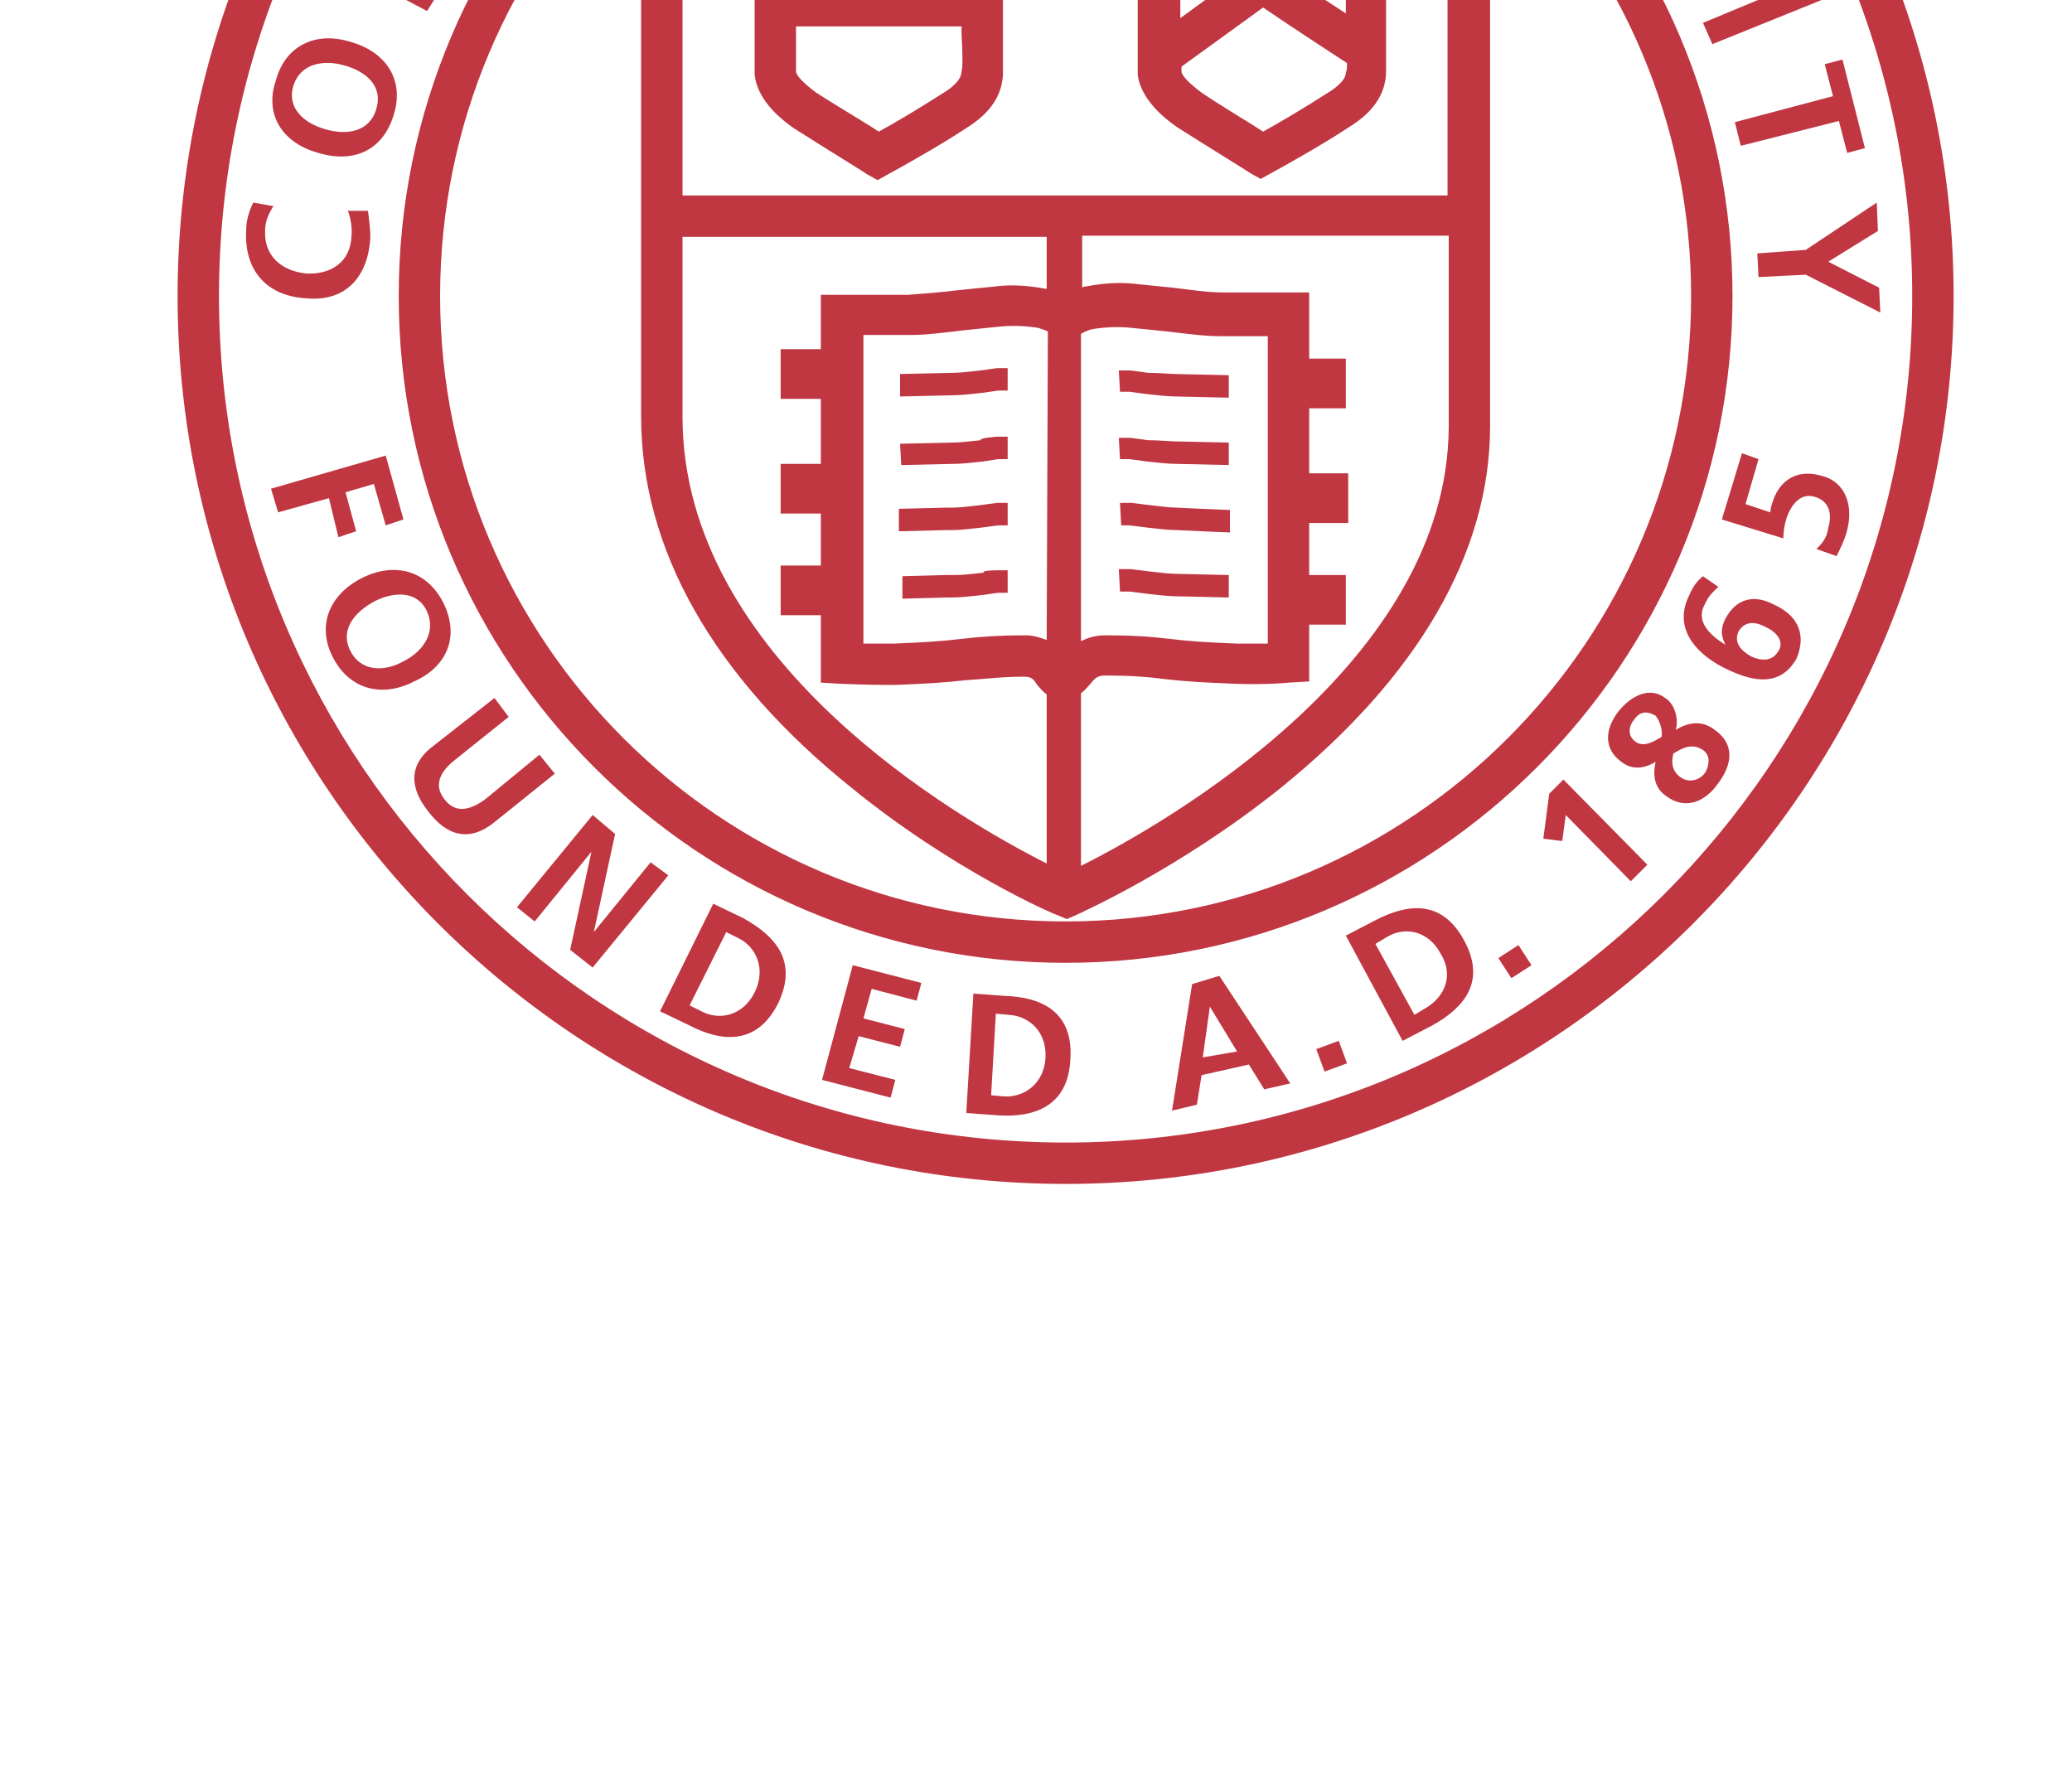
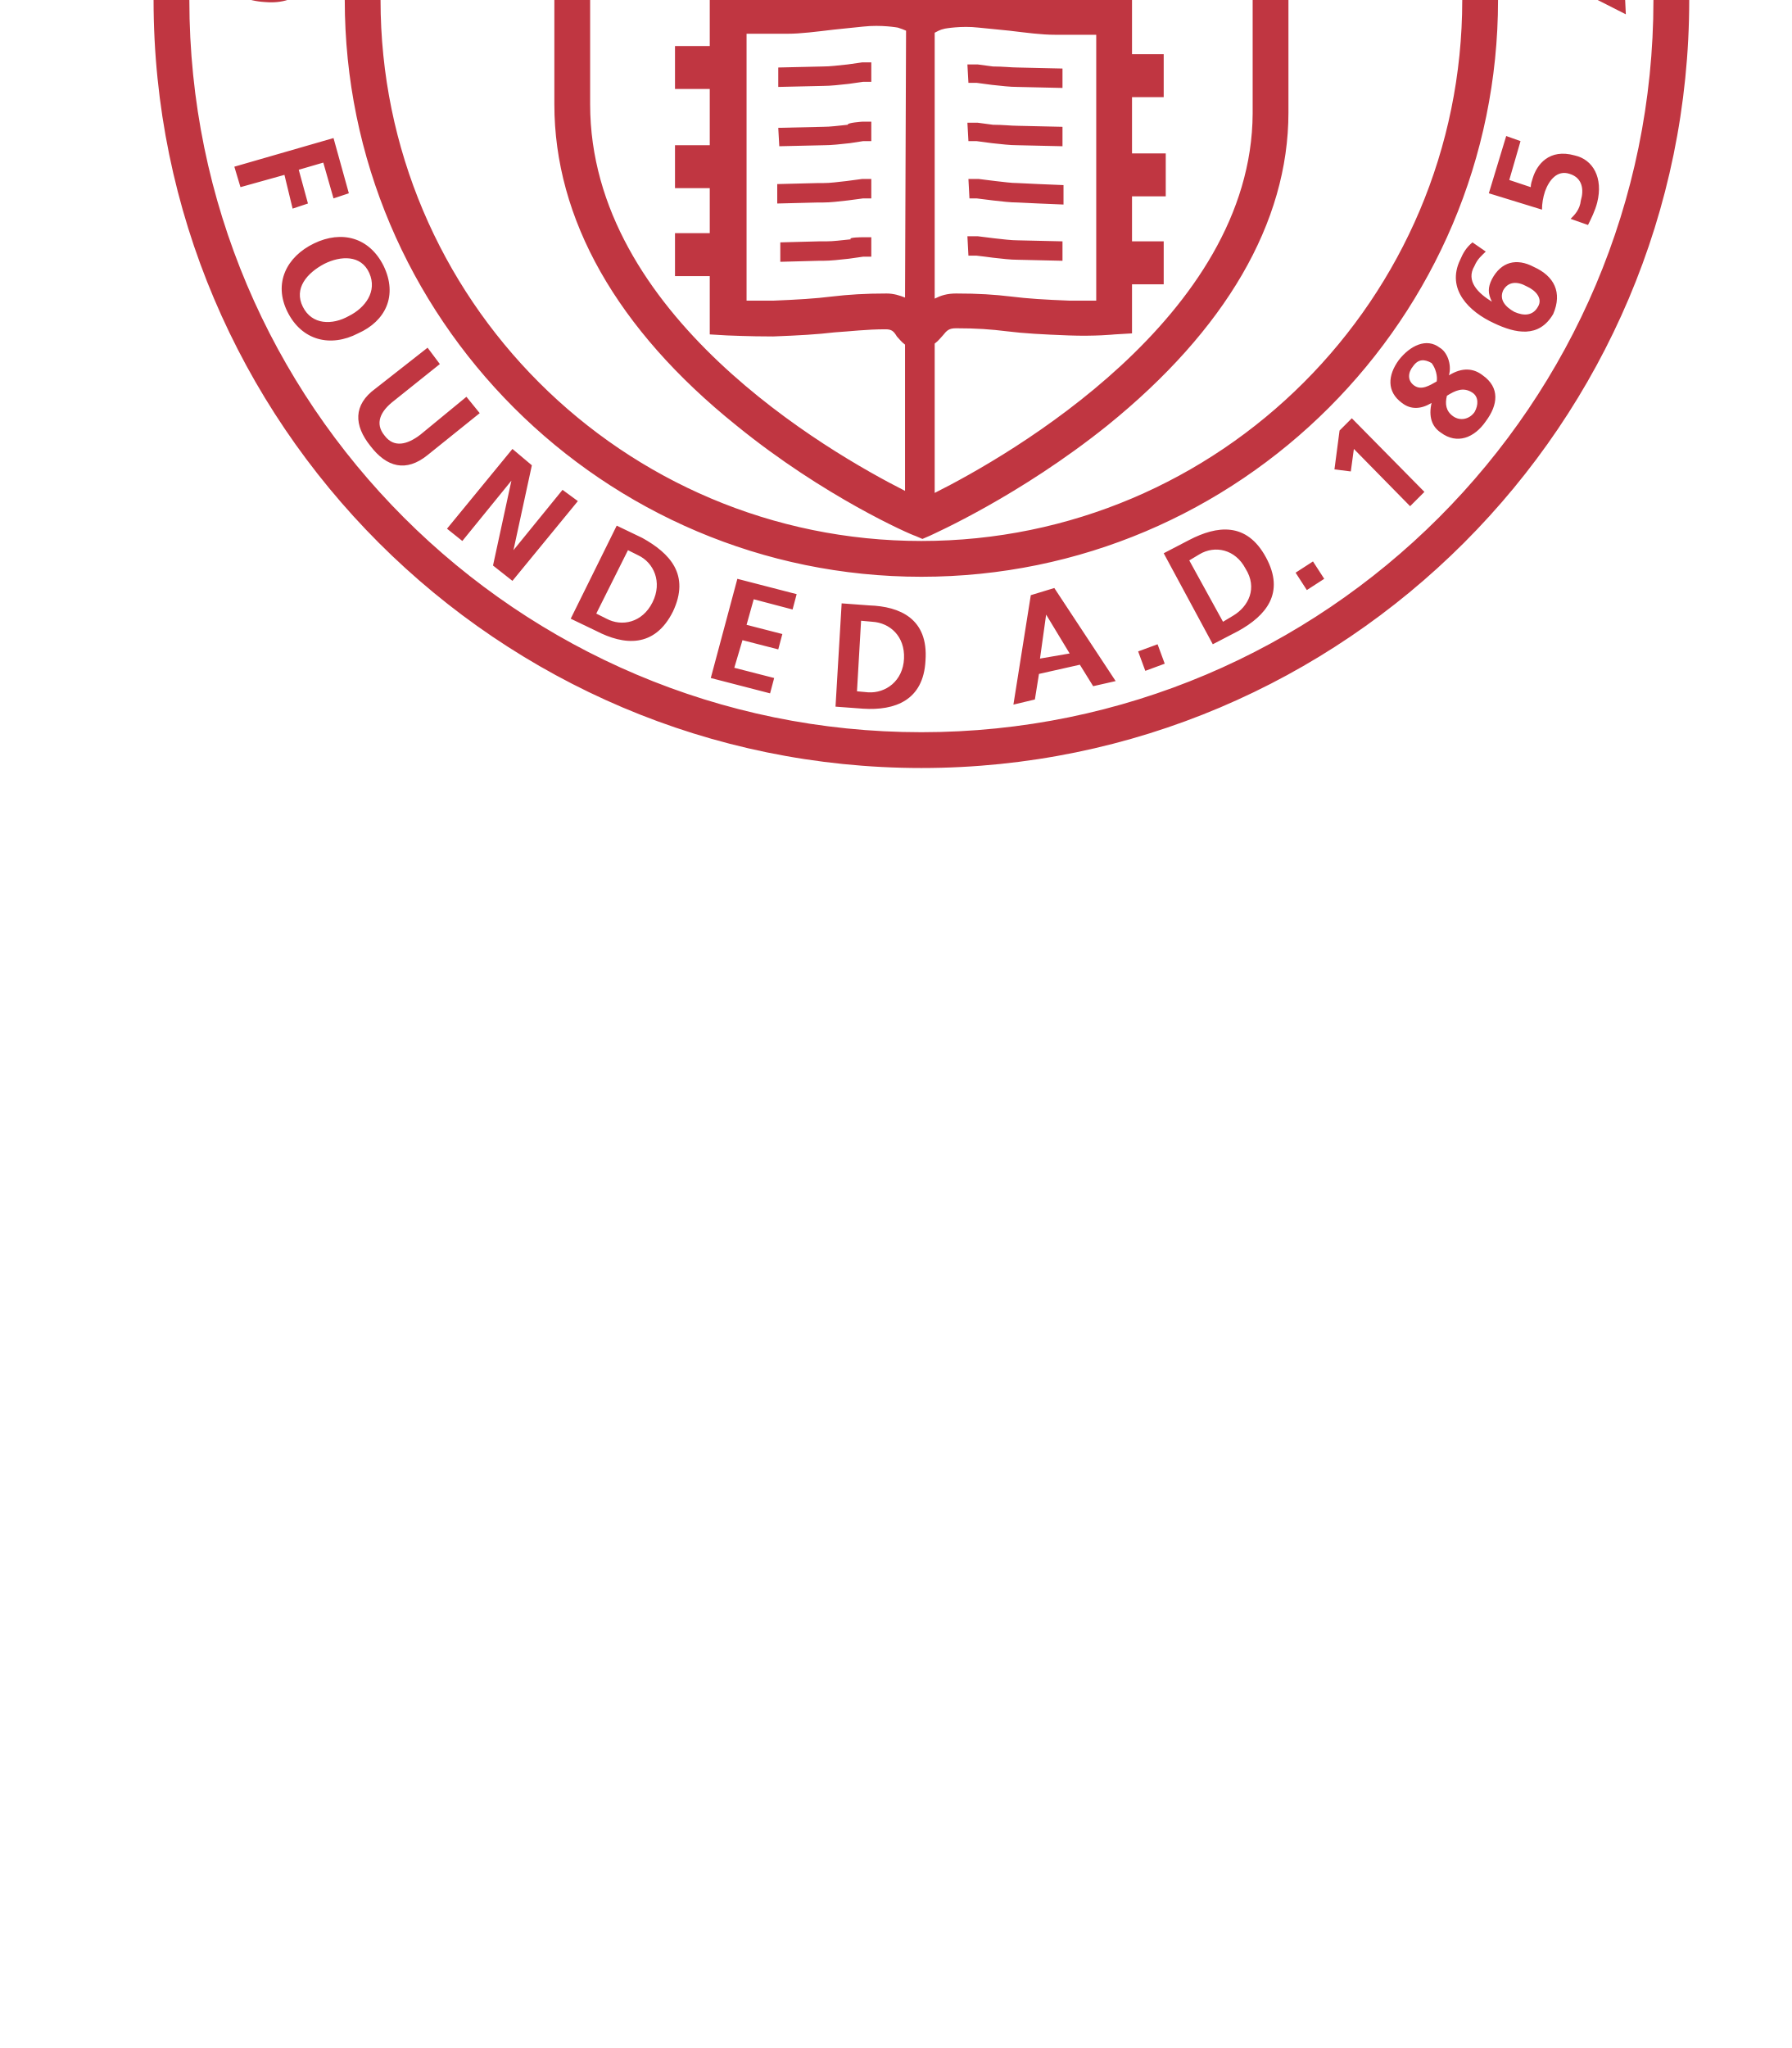
- <svg xmlns="http://www.w3.org/2000/svg" clip-rule="evenodd" fill-rule="evenodd" stroke-linejoin="round" stroke-miterlimit="1.414" viewBox="100 150 350 300">
+ <svg xmlns="http://www.w3.org/2000/svg" clip-rule="evenodd" fill-rule="evenodd" stroke-linejoin="round" stroke-miterlimit="1.414" viewBox="100 200 350 400">
  <path d="m224 89.145c-43.47 0-78.855 35.385-78.855 78.855s35.385 78.855 78.855 78.855 78.855-35.385 78.855-78.855-35.385-78.855-78.855-78.855zm0 154.035c-41.475 0-75.18-33.705-75.18-75.18s33.705-75.18 75.18-75.18 75.18 33.705 75.18 75.18-33.705 75.18-75.18 75.18zm0-134.4c-32.655 0-59.22 26.565-59.22 59.22s26.565 59.22 59.22 59.22 59.22-26.565 59.22-59.22-26.565-59.22-59.22-59.22zm0 114.765c-30.66 0-55.545-24.885-55.545-55.545s24.885-55.545 55.545-55.545 55.545 24.885 55.545 55.545-24.885 55.545-55.545 55.545zm-37.695-95.445v50.61c0 11.76 6.405 23.1 18.69 32.97 9.03 7.35 17.955 11.235 18.375 11.34l.735.315.735-.315c.42-.21 9.24-4.095 18.27-11.34 12.075-9.765 18.585-20.79 18.585-32.13v-51.45zm71.61 3.675v27.3h-67.935v-27.3zm-15.96 67.095h-2.73c-2.625-.105-4.305-.21-5.985-.42-1.785-.21-3.36-.315-5.67-.315-.945 0-1.575.21-2.205.525v-27.3c.21-.105.525-.315 1.05-.42 0 0 1.68-.315 3.465-.105l3.15.315c1.785.21 3.255.42 4.725.42h4.2zm-19.635-.315c-.525-.21-1.155-.42-1.89-.42-2.205 0-3.885.105-5.67.315-1.68.21-3.465.315-5.985.42h-2.73v-27.405h4.2c1.365 0 2.94-.21 4.725-.42l3.045-.315c1.89-.21 3.57.105 3.57.105.315.105.63.21.84.315zm-32.34-19.845v-15.96h32.34v4.62c-.21 0-2.31-.525-4.62-.21l-3.15.315c-1.68.21-3.15.315-4.515.42h-3.99-3.78v4.83h-3.57v4.41h3.57v5.775h-3.57v4.41h3.57v4.62h-3.57v4.41h3.57v5.985l1.785.105c.105 0 2.205.105 4.725.105 2.73-.105 4.515-.21 6.3-.42 1.68-.105 3.255-.315 5.25-.315.63 0 .84.21 1.155.735.21.21.42.525.84.84v15.015c-7.875-3.99-32.34-18.06-32.34-39.69zm35.385 39.9v-15.33c.42-.315.63-.63.84-.84.42-.525.63-.735 1.365-.735 2.1 0 3.57.105 5.25.315s3.57.315 6.3.42 4.725-.105 4.725-.105l1.785-.105v-5.04h3.255v-4.41h-3.255v-4.62h3.465v-4.41h-3.465v-5.775h3.255v-4.41h-3.255v-5.88h-3.675-3.99c-1.26 0-2.73-.21-4.41-.42l-3.15-.315c-2.415-.315-4.515.21-4.62.21s-.21 0-.315.105v-4.62h32.55v17.01c-.105 20.895-25.095 35.175-32.655 38.955zm-25.515-65.52c2.625 1.68 6.405 3.99 6.51 4.095l.945.525.945-.525c.21-.105 4.41-2.415 6.93-4.095 2.205-1.365 3.15-2.94 3.255-4.725v-12.915-1.89h-22.05v14.805c.21 1.68 1.365 3.255 3.465 4.725zm14.91-5.04c0 .84-1.05 1.575-1.575 1.89-1.785 1.155-4.41 2.73-5.775 3.465-1.26-.84-3.78-2.31-5.565-3.465-1.26-.945-1.785-1.575-1.785-1.89v-3.99h14.7v.63c.105 1.89.105 3.15 0 3.36zm0-10.815v3.15h-14.595v-3.15zm19.11 15.75c2.625 1.68 6.405 3.99 6.51 4.095l.945.525.945-.525c.21-.105 4.41-2.415 6.93-4.095 2.205-1.365 3.15-2.94 3.255-4.725v-12.915-1.89h-22.05v14.91c.21 1.575 1.365 3.15 3.465 4.62zm15.015-4.83c0 .735-1.05 1.47-1.575 1.785-1.785 1.155-4.41 2.73-5.775 3.465-1.26-.84-3.78-2.31-5.46-3.465-1.26-.945-1.785-1.575-1.785-1.89v-.42s5.67-4.095 7.245-5.25c1.365.945 5.985 3.99 7.455 4.935 0 .42 0 .63-.105.84 0-.105 0 0 0 0zm-14.7-11.025h14.7v5.775l-7.56-4.935-.945.84-6.195 4.515v-1.68c0-1.575 0-3.15 0-4.515zm-.315 37.8 4.62.105v1.995l-4.62-.105c-.84 0-1.575-.105-2.625-.21l-1.575-.21h-.84l-.105-1.89h1.05l1.575.21c1.05 0 1.89.105 2.52.105zm0 5.985 4.62.105v1.995l-4.62-.105c-.84 0-1.575-.105-2.625-.21l-1.575-.21h-.84l-.105-1.89h1.05l1.575.21c1.05 0 1.89.105 2.52.105zm-4.935 7.455-.105-1.995h1.05l1.68.21c.945.105 1.68.21 2.31.21l2.205.105 2.52.105v1.995l-2.52-.105-2.205-.105c-.735 0-1.575-.105-2.52-.21l-1.68-.21zm4.935 4.305 4.62.105v1.995l-4.62-.105c-.735 0-1.575-.105-2.52-.21 0 0-1.575-.21-1.68-.21h-.84l-.105-1.995h1.05l1.68.21c.945.105 1.785.21 2.415.21zm-24.57-15.75v-1.995l4.62-.105c.735 0 1.47-.105 2.52-.21l1.47-.21h.945v1.995h-.84l-1.47.21c-.945.105-1.89.21-2.625.21zm8.61 3.57h.945v1.995h-.84l-1.365.21c-.945.105-1.89.21-2.625.21l-4.62.105-.105-1.89 4.62-.105c.735 0 1.47-.105 2.52-.21-.105-.21 1.47-.315 1.47-.315zm0 5.88h.945v1.995h-.84l-1.575.21c-.945.105-1.785.21-2.52.21h-.525l-4.2.105v-1.995l4.2-.105h.525c.735 0 1.47-.105 2.415-.21zm0 5.985h.945v1.995h-.84l-1.47.21c-.945.105-1.89.21-2.625.21h-.42l-3.99.105v-1.995l3.99-.105h.735c.735 0 1.47-.105 2.52-.21-.315-.21 1.155-.21 1.155-.21zm-3.36-89.04-.63-6.72 2.1-.21.525 6.195c.21 1.785.84 2.94 2.415 2.73 1.575-.105 2.1-1.365 1.89-3.15l-.525-6.195 2.1-.21.63 6.72c.21 2.835-1.26 4.2-3.99 4.41-2.625.315-4.305-.84-4.515-3.57zm-32.025 19.11-6.72-8.19 4.725-3.885 1.05 1.26-3.15 2.625 1.68 2.1 2.835-2.415 1.05 1.26-2.835 2.415 1.89 2.31 3.15-2.625 1.05 1.26zm18.165-11.34-3.57-9.975 1.995-.735 3.045 8.4 3.885-1.365.63 1.575zm29.61-4.305-1.995-.315 1.365-10.5 2.625.315 2.835 8.4 1.05-7.875 1.995.315-1.365 10.5-2.625-.315-2.835-8.4zm-56.91 25.725-8.085-6.72 1.68-1.995 8.61 1.995-6.195-5.04 1.26-1.575 8.085 6.72-1.68 1.995-8.61-1.995 6.195 5.04zm-5.04 8.505-3.885-2.1.315-.63c.42-.84.84-.945 1.68-.84l3.465.525 1.05-2.1-4.515-.525c-.525 0-1.155 0-1.47.525.525-1.26-.105-2.52-1.155-3.045-2.625-1.365-3.78.945-4.83 2.94l-1.05 1.995 9.345 4.935zm-5.04-3.465-.315.63-2.52-1.365.315-.63c.525-.945 1.05-1.89 2.31-1.26 1.155.525.63 1.68.21 2.625zm117.285 6.195 9.87-4.095.84 1.995-9.87 3.99zm-36.96-34.23-1.995-.63 3.15-10.08 1.995.63zm48.51 40.74-.735-2.835 1.575-.42 1.995 7.875-1.575.42-.735-2.835-8.715 2.205-.525-2.1zm-2.415 13.65 6.3-4.2.105 2.52-4.41 2.73 4.515 2.31.105 2.205-6.615-3.36-4.2.21-.105-2.1zm-9.765-27.615c1.785-.945-1.26-4.515 1.68-6.3 2.1-1.155 3.675-.105 4.62 1.47.525.84.84 1.575.945 2.415l-1.575.735c-.105-.735-.315-1.365-.735-2.1-.42-.63-1.05-1.26-2.1-.735-1.575.945 1.365 4.515-1.68 6.3-1.995 1.155-3.675.105-4.725-1.785-.63-.945-.735-1.47-.945-2.52l1.785-.84c0 .84.21 1.68.63 2.415.42.63 1.26 1.365 2.1.945zm-10.71-10.08 3.255-2.835.42.525c.63.735.525 1.05.105 1.785l-1.68 3.15 1.575 1.785 1.995-3.99c.21-.525.42-1.05.105-1.575.945.945 2.415.84 3.255 0 2.205-1.995.42-3.885-1.05-5.67l-1.47-1.68-8.085 7.035zm6.615-5.985.525.525c.735.84 1.365 1.785.42 2.625-.945.945-1.89.105-2.625-.735l-.525-.525zm-22.89-6.615-2.31-1.155 1.575-11.13 1.995.945-1.365 8.61 6.195-6.3 1.89.945zm6.51 3.99 6.51-8.295 4.83 3.78-.945 1.26-3.15-2.52-1.575 2.1 2.94 2.31-.945 1.26-2.94-2.31-1.89 2.415 3.255 2.625-.945 1.26zm-68.04-1.785-5.145-9.345 1.89-.945 4.41 7.875 3.57-1.995.84 1.47zm56.805 118.335.735 1.995-1.995.735-.735-1.995zm-13.02-5.04-1.785 11.235 2.205-.525.42-2.625 4.2-.945 1.365 2.205 2.31-.525-6.3-9.555zm.945 6.51.63-4.515 2.415 3.99zm45.465-29.085c-.945-.735-2.1-.84-3.465 0 .315-1.155-.21-2.415-.945-2.835-1.365-1.05-3.045-.21-4.2 1.26-1.155 1.575-1.26 3.255.315 4.41.945.735 1.995.63 3.045 0-.315 1.365 0 2.415.945 3.045 1.68 1.26 3.465.525 4.62-1.155 1.26-1.68 1.47-3.465-.315-4.725zm-4.725.63c-.735.42-1.575.945-2.31.42s-.63-1.365-.105-1.995c.525-.735 1.155-.735 1.89-.315.42.525.63 1.365.525 1.89zm3.885 3.15c-.525.735-1.47.945-2.205.42s-.84-1.26-.63-2.1c.84-.525 1.68-.945 2.625-.315.63.42.63 1.26.21 1.995zm-62.16 19.845-2.835-.21-.63 10.605 2.835.21c3.255.21 6.195-.84 6.405-4.935.315-4.305-2.625-5.565-5.775-5.67zm3.57 5.46c-.105 2.31-1.89 3.57-3.675 3.465l-1.155-.105.42-7.245 1.155.105c1.785.105 3.36 1.47 3.255 3.78zm-64.575-80.325c3.15.945 5.775-.21 6.72-3.465.945-3.15-.84-5.565-3.885-6.405-3.045-.945-5.775.315-6.615 3.465-1.05 3.15.735 5.565 3.78 6.405zm-2.205-5.985c.63-1.995 2.73-2.31 4.515-1.785 1.89.525 3.465 1.785 2.835 3.885s-2.73 2.31-4.515 1.785c-1.89-.525-3.465-1.89-2.835-3.885zm96.075 74.13-2.625 1.365 5.04 9.345 2.625-1.365c2.835-1.575 4.83-3.885 2.835-7.56s-5.04-3.255-7.875-1.785zm4.515 7.77-1.05.63-3.465-6.3 1.05-.63c1.575-.945 3.675-.525 4.725 1.47 1.26 1.995.315 3.885-1.26 4.83zm-50.925-3.78 6.09 1.575-.42 1.575-3.99-1.05-.735 2.625 3.675.945-.42 1.575-3.675-.945-.84 2.835 4.095 1.05-.42 1.575-6.09-1.575zm59.115-1.785 1.155 1.785-1.785 1.155-1.155-1.785zm3.99-14.7 7.455 7.56-1.47 1.47-5.775-5.88-.315 2.31-1.68-.21.525-3.99zm-109.62-24.99-4.515 1.26-.63-2.1 10.185-2.94 1.575 5.67-1.575.525-1.05-3.675-2.52.735.945 3.465-1.575.525zm134.82 2.835c-.21.84-.63 1.68-.945 2.31l-1.785-.63c.42-.42.945-.945 1.05-1.89.315-1.05.21-2.31-1.155-2.73-1.26-.42-2.1.63-2.52 1.785-.21.63-.315 1.26-.315 1.89l-5.46-1.68 1.785-5.88 1.47.525-1.155 3.99 2.205.735c0-.315.105-.63.21-.945.42-1.365 1.68-3.045 4.305-2.31 1.89.42 2.94 2.31 2.31 4.83zm-136.815-20.58c-3.675-.21-5.565-2.625-5.355-6.09 0-.735.21-1.575.63-2.415l1.785.315c-.525.84-.735 1.47-.735 2.205-.105 2.205 1.47 3.57 3.675 3.78 2.205.105 3.885-1.05 3.99-3.255.105-.84-.105-1.785-.315-2.31h1.785c.105.84.21 1.575.21 2.415-.21 3.36-2.1 5.67-5.67 5.355zm12.18 27.09c-1.47-2.94-4.305-3.675-7.14-2.31s-4.2 4.095-2.73 7.035 4.41 3.675 7.245 2.205c2.835-1.26 4.095-3.885 2.625-6.93zm-3.57 5.145c-1.68.945-3.78.945-4.725-.945s.42-3.465 2.205-4.41c1.68-.84 3.78-.945 4.62.945s-.42 3.57-2.1 4.41zm121.695-5.04c-1.785-.945-3.36-.525-4.305 1.26-.42.84-.42 1.47 0 2.31-1.365-.84-2.73-2.1-1.785-3.675.315-.735.735-1.05 1.155-1.47l-1.365-.945c-.63.525-.945 1.05-1.26 1.785-1.47 3.045.945 5.355 3.465 6.51 2.205 1.05 4.62 1.575 6.09-.945.945-2.205.105-3.885-1.995-4.83zm.42 4.095c-.525.945-1.47.945-2.415.525-.945-.525-1.575-1.26-1.155-2.205.525-.945 1.47-.945 2.415-.42.945.42 1.68 1.26 1.155 2.1zm-108.675 10.92-5.355 4.305c-2.205 1.785-4.2 1.26-5.88-.945-1.68-2.1-1.785-4.2.525-5.88l5.355-4.2 1.26 1.68-4.725 3.78c-1.365 1.05-1.995 2.31-.945 3.57.945 1.26 2.31.945 3.675-.105l4.725-3.885zm16.695 12.81-2.625-1.26-4.725 9.555 2.625 1.26c2.835 1.47 5.985 1.785 7.875-1.995 1.785-3.78-.315-5.985-3.15-7.56zm1.05 6.615c-1.05 2.1-3.15 2.52-4.725 1.68l-1.05-.525 3.255-6.51 1.05.525c1.575.735 2.52 2.73 1.47 4.83zm-7.665-10.395-6.72 8.19-1.995-1.575 1.89-8.715-5.04 6.195-1.575-1.26 6.72-8.19 1.995 1.68-1.89 8.715 5.04-6.195z" fill="#c03641" fill-rule="nonzero" transform="matrix(1.90223 0 0 1.90223 -146.098 -119.574)" />
</svg>
